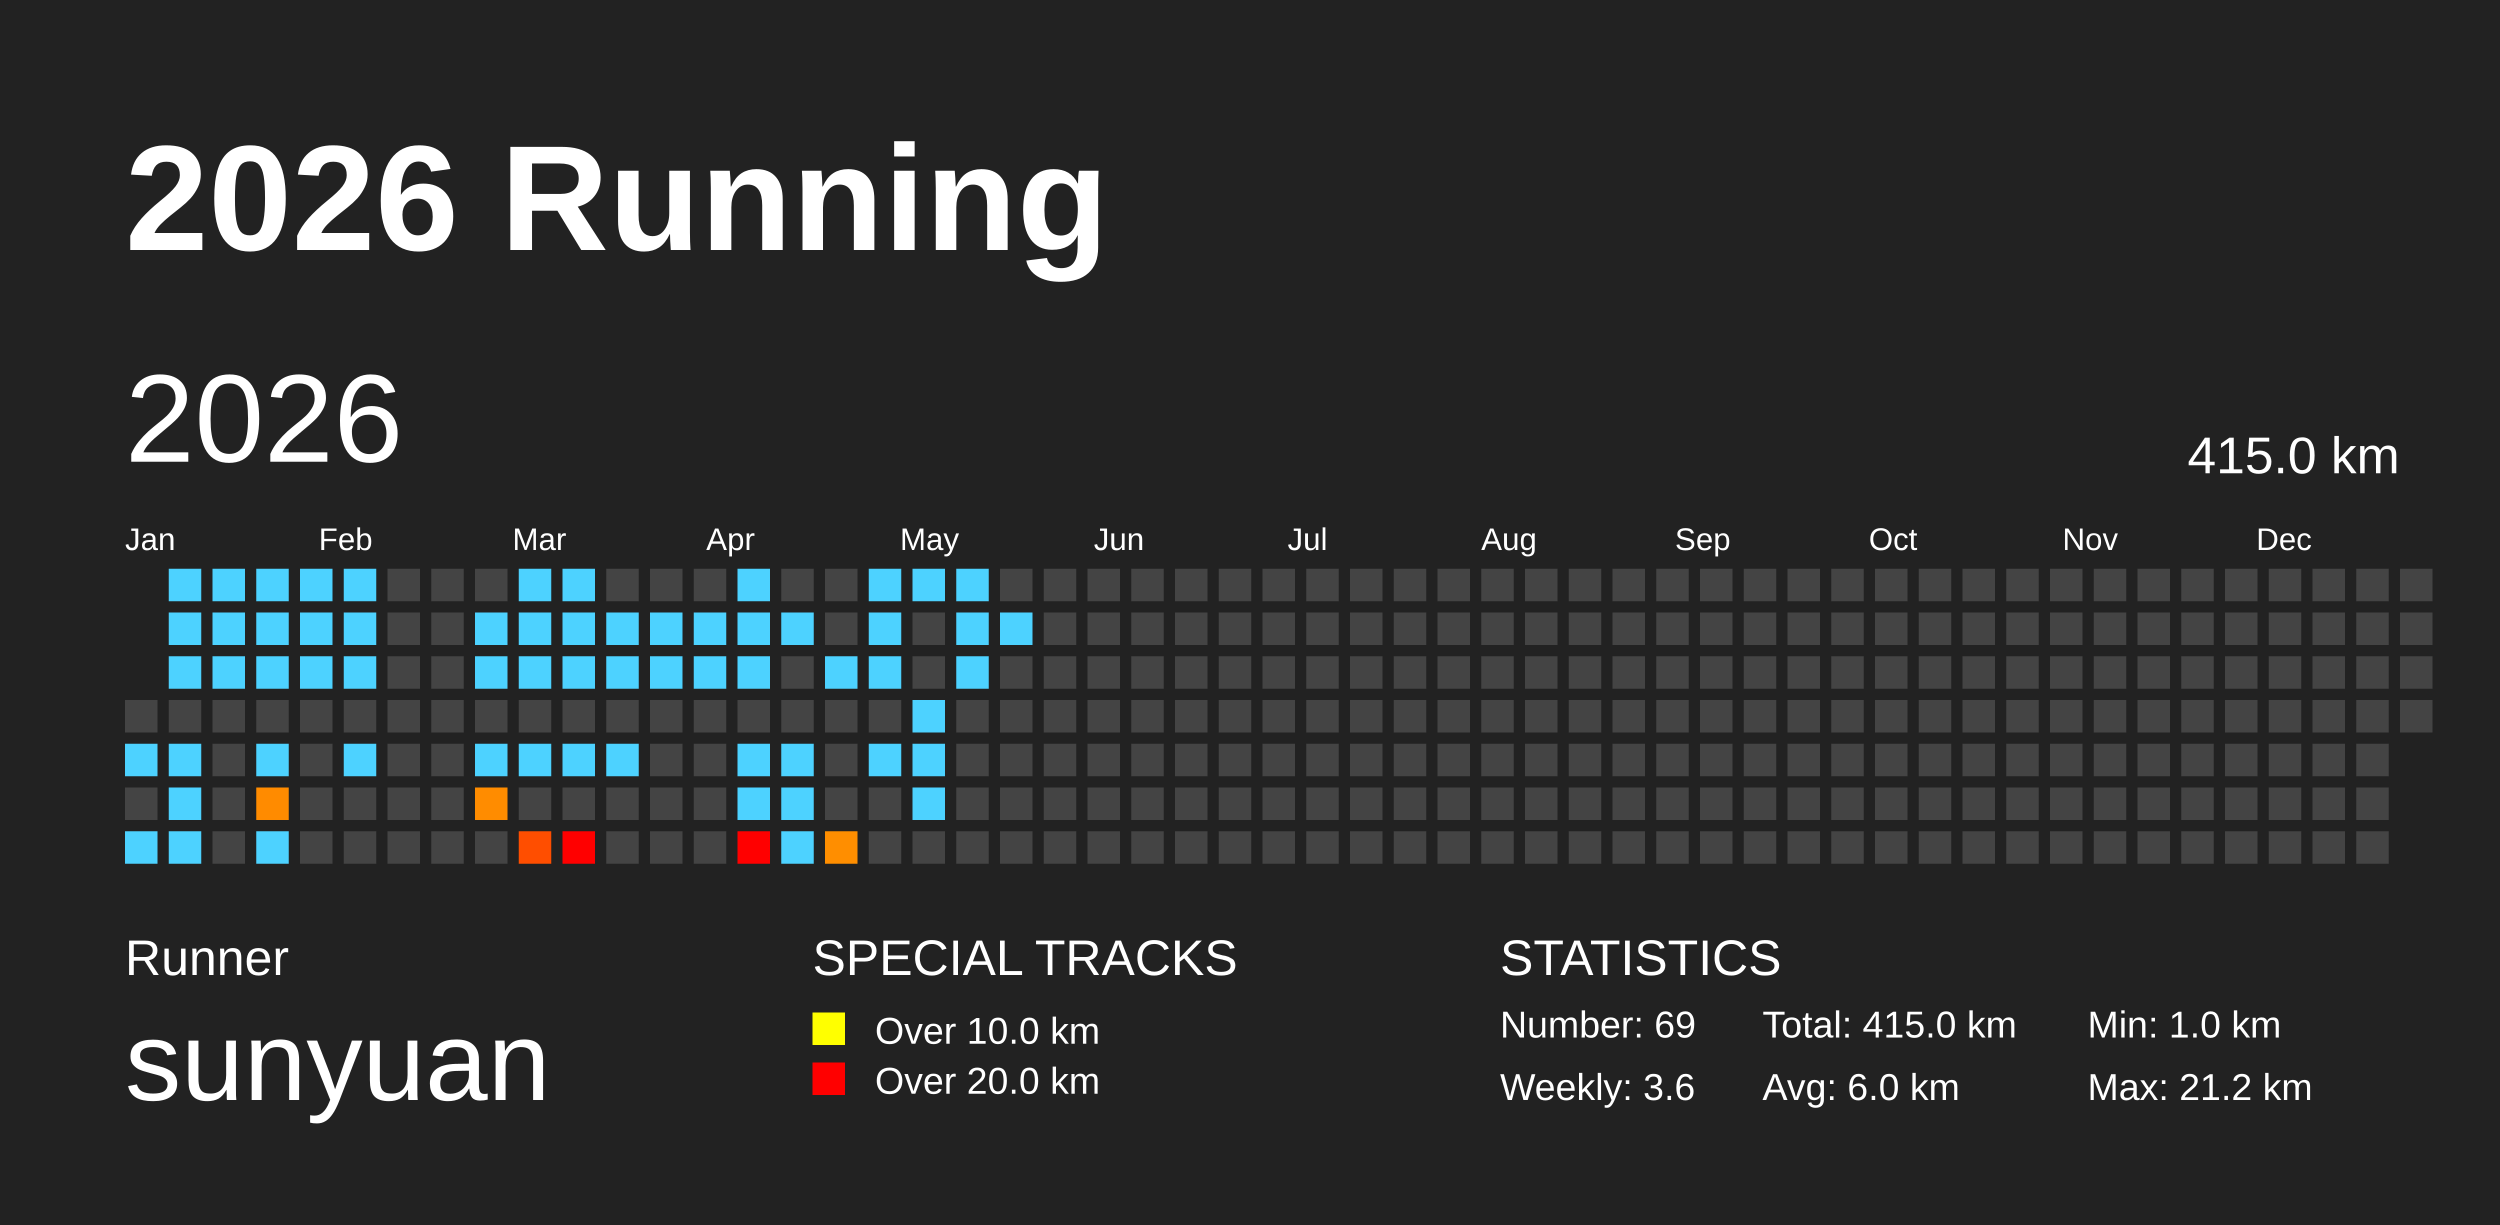
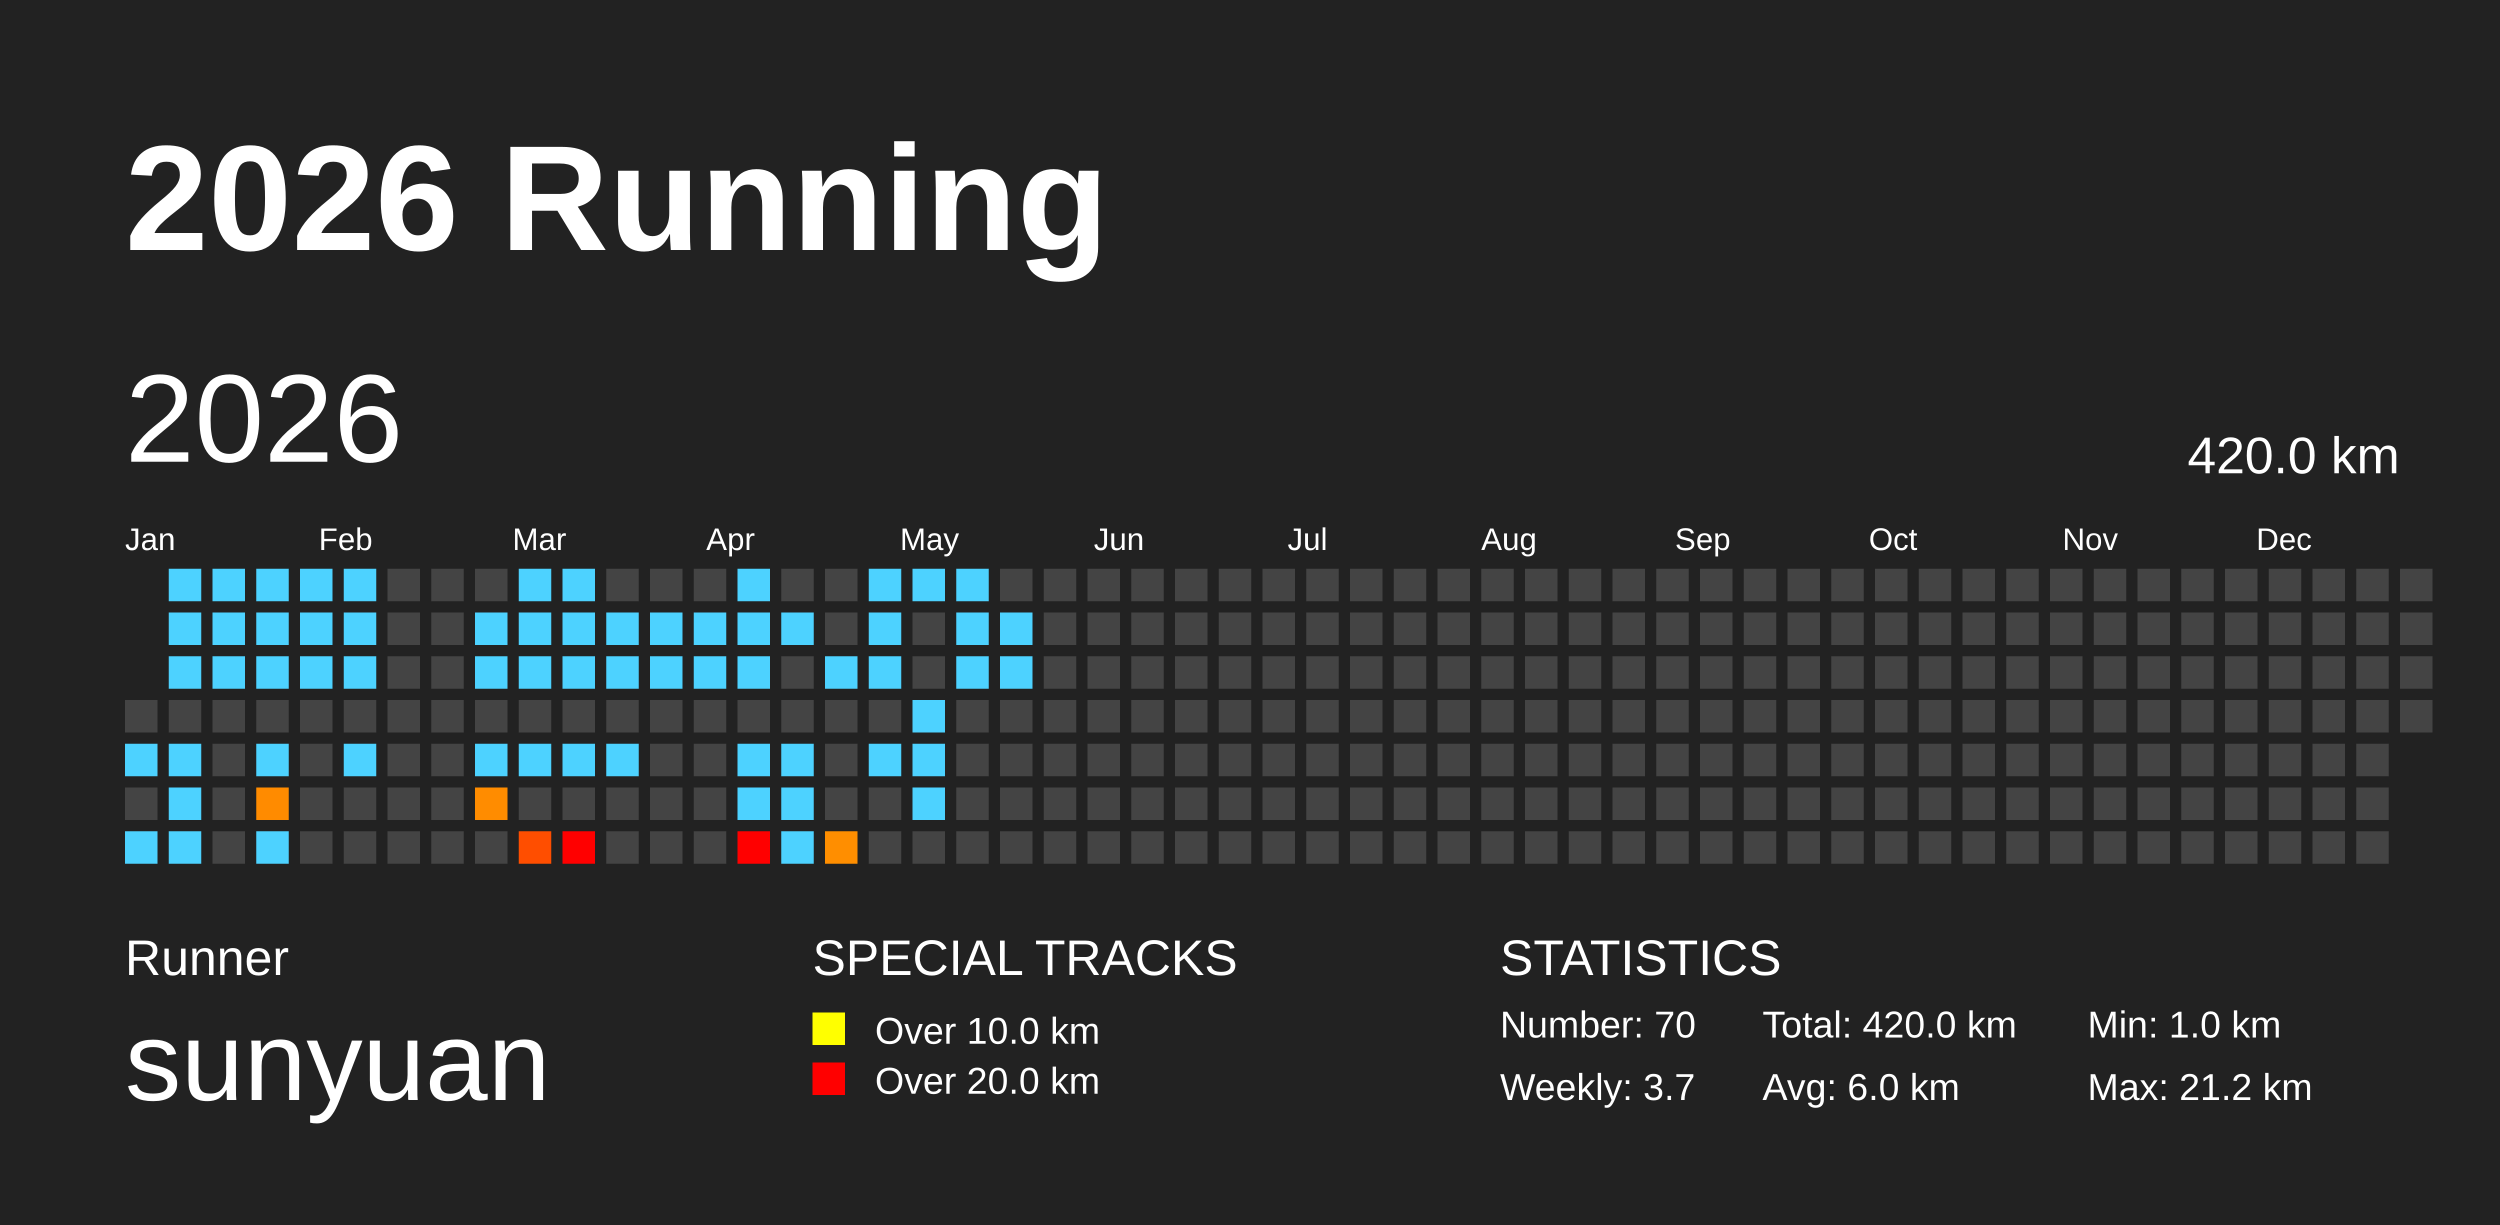
<svg xmlns="http://www.w3.org/2000/svg" baseProfile="full" height="98mm" version="1.1" viewBox="0,0,200,98" width="200mm">
  <defs />
  <rect fill="#222222" height="98" width="200" x="0" y="0" />
  <text fill="#FFFFFF" style="font-size:12px; font-family:Arial; font-weight:bold;" x="10" y="20">2026 Running</text>
  <text fill="#FFFFFF" style="font-size:4px; font-family:Arial" x="10" y="78">Runner</text>
  <text fill="#FFFFFF" style="font-size:9px; font-family:Arial" x="10" y="88">sunyuan</text>
  <text fill="#FFFFFF" style="font-size:4px; font-family:Arial" x="65" y="78">SPECIAL TRACKS</text>
  <rect fill="yellow" height="2.6" width="2.6" x="65" y="81" />
  <text fill="#FFFFFF" style="font-size:3px; font-family:Arial" x="70" y="83.5">Over 10.0 km</text>
  <rect fill="red" height="2.6" width="2.6" x="65" y="85" />
  <text fill="#FFFFFF" style="font-size:3px; font-family:Arial" x="70" y="87.5">Over 20.0 km</text>
  <text fill="#FFFFFF" style="font-size:4px; font-family:Arial" x="120" y="78">STATISTICS</text>
-   <text fill="#FFFFFF" style="font-size:3px; font-family:Arial" x="120" y="83">Number: 69</text>
-   <text fill="#FFFFFF" style="font-size:3px; font-family:Arial" x="120" y="88">Weekly: 3.6</text>
-   <text fill="#FFFFFF" style="font-size:3px; font-family:Arial" x="141" y="83">Total: 415.0 km</text>
+   <text fill="#FFFFFF" style="font-size:3px; font-family:Arial" x="120" y="83">Number: 70</text>
+   <text fill="#FFFFFF" style="font-size:3px; font-family:Arial" x="120" y="88">Weekly: 3.7</text>
+   <text fill="#FFFFFF" style="font-size:3px; font-family:Arial" x="141" y="83">Total: 420.0 km</text>
  <text fill="#FFFFFF" style="font-size:3px; font-family:Arial" x="141" y="88">Avg: 6.0 km</text>
  <text fill="#FFFFFF" style="font-size:3px; font-family:Arial" x="167" y="83">Min: 1.0 km</text>
  <text fill="#FFFFFF" style="font-size:3px; font-family:Arial" x="167" y="88">Max: 21.2 km</text>
  <text dominant-baseline="hanging" fill="#FFFFFF" style="font-size:10.0px; font-family:Arial;" x="10" y="30">2026</text>
-   <text dominant-baseline="hanging" fill="#FFFFFF" style="font-size:4.125px; font-family:Arial;" x="175" y="35">415.0 km</text>
+   <text dominant-baseline="hanging" fill="#FFFFFF" style="font-size:4.125px; font-family:Arial;" x="175" y="35">420.0 km</text>
  <text fill="#FFFFFF" style="font-size:2.5px; font-family:Arial" x="10.0" y="44">Jan</text>
  <text fill="#FFFFFF" style="font-size:2.5px; font-family:Arial" x="25.5" y="44">Feb</text>
  <text fill="#FFFFFF" style="font-size:2.5px; font-family:Arial" x="41.0" y="44">Mar</text>
  <text fill="#FFFFFF" style="font-size:2.5px; font-family:Arial" x="56.5" y="44">Apr</text>
  <text fill="#FFFFFF" style="font-size:2.5px; font-family:Arial" x="72.0" y="44">May</text>
  <text fill="#FFFFFF" style="font-size:2.5px; font-family:Arial" x="87.5" y="44">Jun</text>
  <text fill="#FFFFFF" style="font-size:2.5px; font-family:Arial" x="103.0" y="44">Jul</text>
  <text fill="#FFFFFF" style="font-size:2.5px; font-family:Arial" x="118.5" y="44">Aug</text>
  <text fill="#FFFFFF" style="font-size:2.5px; font-family:Arial" x="134.0" y="44">Sep</text>
  <text fill="#FFFFFF" style="font-size:2.5px; font-family:Arial" x="149.5" y="44">Oct</text>
  <text fill="#FFFFFF" style="font-size:2.5px; font-family:Arial" x="165.0" y="44">Nov</text>
  <text fill="#FFFFFF" style="font-size:2.5px; font-family:Arial" x="180.5" y="44">Dec</text>
  <rect fill="#444444" height="2.6" width="2.6" x="10.0" y="56.0" />
  <rect fill="#4dd2ff" height="2.6" width="2.6" x="10.0" y="59.5" />
  <rect fill="#444444" height="2.6" width="2.6" x="10.0" y="63.0" />
  <rect fill="#4dd2ff" height="2.6" width="2.6" x="10.0" y="66.5" />
  <rect fill="#4dd2ff" height="2.6" width="2.6" x="13.5" y="45.5" />
  <rect fill="#4dd2ff" height="2.6" width="2.6" x="13.5" y="49.0" />
  <rect fill="#4dd2ff" height="2.6" width="2.6" x="13.5" y="52.5" />
  <rect fill="#444444" height="2.6" width="2.6" x="13.5" y="56.0" />
  <rect fill="#4dd2ff" height="2.6" width="2.6" x="13.5" y="59.5" />
  <rect fill="#4dd2ff" height="2.6" width="2.6" x="13.5" y="63.0" />
  <rect fill="#4dd2ff" height="2.6" width="2.6" x="13.5" y="66.5" />
  <rect fill="#4dd2ff" height="2.6" width="2.6" x="17.0" y="45.5" />
  <rect fill="#4dd2ff" height="2.6" width="2.6" x="17.0" y="49.0" />
  <rect fill="#4dd2ff" height="2.6" width="2.6" x="17.0" y="52.5" />
  <rect fill="#444444" height="2.6" width="2.6" x="17.0" y="56.0" />
  <rect fill="#444444" height="2.6" width="2.6" x="17.0" y="59.5" />
  <rect fill="#444444" height="2.6" width="2.6" x="17.0" y="63.0" />
  <rect fill="#444444" height="2.6" width="2.6" x="17.0" y="66.5" />
  <rect fill="#4dd2ff" height="2.6" width="2.6" x="20.5" y="45.5" />
  <rect fill="#4dd2ff" height="2.6" width="2.6" x="20.5" y="49.0" />
  <rect fill="#4dd2ff" height="2.6" width="2.6" x="20.5" y="52.5" />
  <rect fill="#444444" height="2.6" width="2.6" x="20.5" y="56.0" />
  <rect fill="#4dd2ff" height="2.6" width="2.6" x="20.5" y="59.5" />
  <rect fill="#ff8b00" height="2.6" width="2.6" x="20.5" y="63.0" />
  <rect fill="#4dd2ff" height="2.6" width="2.6" x="20.5" y="66.5" />
  <rect fill="#4dd2ff" height="2.6" width="2.6" x="24.0" y="45.5" />
  <rect fill="#4dd2ff" height="2.6" width="2.6" x="24.0" y="49.0" />
  <rect fill="#4dd2ff" height="2.6" width="2.6" x="24.0" y="52.5" />
  <rect fill="#444444" height="2.6" width="2.6" x="24.0" y="56.0" />
  <rect fill="#444444" height="2.6" width="2.6" x="24.0" y="59.5" />
  <rect fill="#444444" height="2.6" width="2.6" x="24.0" y="63.0" />
  <rect fill="#444444" height="2.6" width="2.6" x="24.0" y="66.5" />
  <rect fill="#4dd2ff" height="2.6" width="2.6" x="27.5" y="45.5" />
  <rect fill="#4dd2ff" height="2.6" width="2.6" x="27.5" y="49.0" />
  <rect fill="#4dd2ff" height="2.6" width="2.6" x="27.5" y="52.5" />
  <rect fill="#444444" height="2.6" width="2.6" x="27.5" y="56.0" />
  <rect fill="#4dd2ff" height="2.6" width="2.6" x="27.5" y="59.5" />
  <rect fill="#444444" height="2.6" width="2.6" x="27.5" y="63.0" />
  <rect fill="#444444" height="2.6" width="2.6" x="27.5" y="66.5" />
  <rect fill="#444444" height="2.6" width="2.6" x="31.0" y="45.5" />
  <rect fill="#444444" height="2.6" width="2.6" x="31.0" y="49.0" />
  <rect fill="#444444" height="2.6" width="2.6" x="31.0" y="52.5" />
  <rect fill="#444444" height="2.6" width="2.6" x="31.0" y="56.0" />
  <rect fill="#444444" height="2.6" width="2.6" x="31.0" y="59.5" />
  <rect fill="#444444" height="2.6" width="2.6" x="31.0" y="63.0" />
  <rect fill="#444444" height="2.6" width="2.6" x="31.0" y="66.5" />
  <rect fill="#444444" height="2.6" width="2.6" x="34.5" y="45.5" />
  <rect fill="#444444" height="2.6" width="2.6" x="34.5" y="49.0" />
  <rect fill="#444444" height="2.6" width="2.6" x="34.5" y="52.5" />
  <rect fill="#444444" height="2.6" width="2.6" x="34.5" y="56.0" />
  <rect fill="#444444" height="2.6" width="2.6" x="34.5" y="59.5" />
  <rect fill="#444444" height="2.6" width="2.6" x="34.5" y="63.0" />
  <rect fill="#444444" height="2.6" width="2.6" x="34.5" y="66.5" />
  <rect fill="#444444" height="2.6" width="2.6" x="38.0" y="45.5" />
  <rect fill="#4dd2ff" height="2.6" width="2.6" x="38.0" y="49.0" />
  <rect fill="#4dd2ff" height="2.6" width="2.6" x="38.0" y="52.5" />
  <rect fill="#444444" height="2.6" width="2.6" x="38.0" y="56.0" />
  <rect fill="#4dd2ff" height="2.6" width="2.6" x="38.0" y="59.5" />
  <rect fill="#ff8c00" height="2.6" width="2.6" x="38.0" y="63.0" />
  <rect fill="#444444" height="2.6" width="2.6" x="38.0" y="66.5" />
  <rect fill="#4dd2ff" height="2.6" width="2.6" x="41.5" y="45.5" />
  <rect fill="#4dd2ff" height="2.6" width="2.6" x="41.5" y="49.0" />
  <rect fill="#4dd2ff" height="2.6" width="2.6" x="41.5" y="52.5" />
  <rect fill="#444444" height="2.6" width="2.6" x="41.5" y="56.0" />
  <rect fill="#4dd2ff" height="2.6" width="2.6" x="41.5" y="59.5" />
  <rect fill="#444444" height="2.6" width="2.6" x="41.5" y="63.0" />
  <rect fill="#ff4e00" height="2.6" width="2.6" x="41.5" y="66.5" />
  <rect fill="#4dd2ff" height="2.6" width="2.6" x="45.0" y="45.5" />
  <rect fill="#4dd2ff" height="2.6" width="2.6" x="45.0" y="49.0" />
  <rect fill="#4dd2ff" height="2.6" width="2.6" x="45.0" y="52.5" />
  <rect fill="#444444" height="2.6" width="2.6" x="45.0" y="56.0" />
  <rect fill="#4dd2ff" height="2.6" width="2.6" x="45.0" y="59.5" />
  <rect fill="#444444" height="2.6" width="2.6" x="45.0" y="63.0" />
  <rect fill="red" height="2.6" width="2.6" x="45.0" y="66.5" />
  <rect fill="#444444" height="2.6" width="2.6" x="48.5" y="45.5" />
  <rect fill="#4dd2ff" height="2.6" width="2.6" x="48.5" y="49.0" />
  <rect fill="#4dd2ff" height="2.6" width="2.6" x="48.5" y="52.5" />
  <rect fill="#444444" height="2.6" width="2.6" x="48.5" y="56.0" />
  <rect fill="#4dd2ff" height="2.6" width="2.6" x="48.5" y="59.5" />
  <rect fill="#444444" height="2.6" width="2.6" x="48.5" y="63.0" />
  <rect fill="#444444" height="2.6" width="2.6" x="48.5" y="66.5" />
  <rect fill="#444444" height="2.6" width="2.6" x="52.0" y="45.5" />
  <rect fill="#4dd2ff" height="2.6" width="2.6" x="52.0" y="49.0" />
  <rect fill="#4dd2ff" height="2.6" width="2.6" x="52.0" y="52.5" />
  <rect fill="#444444" height="2.6" width="2.6" x="52.0" y="56.0" />
  <rect fill="#444444" height="2.6" width="2.6" x="52.0" y="59.5" />
  <rect fill="#444444" height="2.6" width="2.6" x="52.0" y="63.0" />
  <rect fill="#444444" height="2.6" width="2.6" x="52.0" y="66.5" />
  <rect fill="#444444" height="2.6" width="2.6" x="55.5" y="45.5" />
  <rect fill="#4dd2ff" height="2.6" width="2.6" x="55.5" y="49.0" />
  <rect fill="#4dd2ff" height="2.6" width="2.6" x="55.5" y="52.5" />
  <rect fill="#444444" height="2.6" width="2.6" x="55.5" y="56.0" />
  <rect fill="#444444" height="2.6" width="2.6" x="55.5" y="59.5" />
  <rect fill="#444444" height="2.6" width="2.6" x="55.5" y="63.0" />
  <rect fill="#444444" height="2.6" width="2.6" x="55.5" y="66.5" />
  <rect fill="#4dd2ff" height="2.6" width="2.6" x="59.0" y="45.5" />
  <rect fill="#4dd2ff" height="2.6" width="2.6" x="59.0" y="49.0" />
  <rect fill="#4dd2ff" height="2.6" width="2.6" x="59.0" y="52.5" />
  <rect fill="#444444" height="2.6" width="2.6" x="59.0" y="56.0" />
  <rect fill="#4dd2ff" height="2.6" width="2.6" x="59.0" y="59.5" />
  <rect fill="#4dd2ff" height="2.6" width="2.6" x="59.0" y="63.0" />
  <rect fill="red" height="2.6" width="2.6" x="59.0" y="66.5" />
  <rect fill="#444444" height="2.6" width="2.6" x="62.5" y="45.5" />
  <rect fill="#4dd2ff" height="2.6" width="2.6" x="62.5" y="49.0" />
  <rect fill="#444444" height="2.6" width="2.6" x="62.5" y="52.5" />
  <rect fill="#444444" height="2.6" width="2.6" x="62.5" y="56.0" />
  <rect fill="#4dd2ff" height="2.6" width="2.6" x="62.5" y="59.5" />
  <rect fill="#4dd2ff" height="2.6" width="2.6" x="62.5" y="63.0" />
  <rect fill="#4dd2ff" height="2.6" width="2.6" x="62.5" y="66.5" />
  <rect fill="#444444" height="2.6" width="2.6" x="66.0" y="45.5" />
  <rect fill="#444444" height="2.6" width="2.6" x="66.0" y="49.0" />
  <rect fill="#4dd2ff" height="2.6" width="2.6" x="66.0" y="52.5" />
  <rect fill="#444444" height="2.6" width="2.6" x="66.0" y="56.0" />
  <rect fill="#444444" height="2.6" width="2.6" x="66.0" y="59.5" />
  <rect fill="#444444" height="2.6" width="2.6" x="66.0" y="63.0" />
  <rect fill="#ff8e00" height="2.6" width="2.6" x="66.0" y="66.5" />
  <rect fill="#4dd2ff" height="2.6" width="2.6" x="69.5" y="45.5" />
  <rect fill="#4dd2ff" height="2.6" width="2.6" x="69.5" y="49.0" />
  <rect fill="#4dd2ff" height="2.6" width="2.6" x="69.5" y="52.5" />
  <rect fill="#444444" height="2.6" width="2.6" x="69.5" y="56.0" />
  <rect fill="#4dd2ff" height="2.6" width="2.6" x="69.5" y="59.5" />
  <rect fill="#444444" height="2.6" width="2.6" x="69.5" y="63.0" />
  <rect fill="#444444" height="2.6" width="2.6" x="69.5" y="66.5" />
  <rect fill="#4dd2ff" height="2.6" width="2.6" x="73.0" y="45.5" />
  <rect fill="#444444" height="2.6" width="2.6" x="73.0" y="49.0" />
  <rect fill="#444444" height="2.6" width="2.6" x="73.0" y="52.5" />
  <rect fill="#4dd2ff" height="2.6" width="2.6" x="73.0" y="56.0" />
  <rect fill="#4dd2ff" height="2.6" width="2.6" x="73.0" y="59.5" />
  <rect fill="#4dd2ff" height="2.6" width="2.6" x="73.0" y="63.0" />
  <rect fill="#444444" height="2.6" width="2.6" x="73.0" y="66.5" />
  <rect fill="#4dd2ff" height="2.6" width="2.6" x="76.5" y="45.5" />
  <rect fill="#4dd2ff" height="2.6" width="2.6" x="76.5" y="49.0" />
  <rect fill="#4dd2ff" height="2.6" width="2.6" x="76.5" y="52.5" />
  <rect fill="#444444" height="2.6" width="2.6" x="76.5" y="56.0" />
  <rect fill="#444444" height="2.6" width="2.6" x="76.5" y="59.5" />
  <rect fill="#444444" height="2.6" width="2.6" x="76.5" y="63.0" />
  <rect fill="#444444" height="2.6" width="2.6" x="76.5" y="66.5" />
  <rect fill="#444444" height="2.6" width="2.6" x="80.0" y="45.5" />
  <rect fill="#4dd2ff" height="2.6" width="2.6" x="80.0" y="49.0" />
-   <rect fill="#444444" height="2.6" width="2.6" x="80.0" y="52.5" />
+   <rect fill="#4dd2ff" height="2.6" width="2.6" x="80.0" y="52.5" />
  <rect fill="#444444" height="2.6" width="2.6" x="80.0" y="56.0" />
  <rect fill="#444444" height="2.6" width="2.6" x="80.0" y="59.5" />
  <rect fill="#444444" height="2.6" width="2.6" x="80.0" y="63.0" />
  <rect fill="#444444" height="2.6" width="2.6" x="80.0" y="66.5" />
  <rect fill="#444444" height="2.6" width="2.6" x="83.5" y="45.5" />
  <rect fill="#444444" height="2.6" width="2.6" x="83.5" y="49.0" />
  <rect fill="#444444" height="2.6" width="2.6" x="83.5" y="52.5" />
  <rect fill="#444444" height="2.6" width="2.6" x="83.5" y="56.0" />
  <rect fill="#444444" height="2.6" width="2.6" x="83.5" y="59.5" />
  <rect fill="#444444" height="2.6" width="2.6" x="83.5" y="63.0" />
  <rect fill="#444444" height="2.6" width="2.6" x="83.5" y="66.5" />
  <rect fill="#444444" height="2.6" width="2.6" x="87.0" y="45.5" />
  <rect fill="#444444" height="2.6" width="2.6" x="87.0" y="49.0" />
  <rect fill="#444444" height="2.6" width="2.6" x="87.0" y="52.5" />
  <rect fill="#444444" height="2.6" width="2.6" x="87.0" y="56.0" />
  <rect fill="#444444" height="2.6" width="2.6" x="87.0" y="59.5" />
  <rect fill="#444444" height="2.6" width="2.6" x="87.0" y="63.0" />
  <rect fill="#444444" height="2.6" width="2.6" x="87.0" y="66.5" />
  <rect fill="#444444" height="2.6" width="2.6" x="90.5" y="45.5" />
  <rect fill="#444444" height="2.6" width="2.6" x="90.5" y="49.0" />
  <rect fill="#444444" height="2.6" width="2.6" x="90.5" y="52.5" />
  <rect fill="#444444" height="2.6" width="2.6" x="90.5" y="56.0" />
  <rect fill="#444444" height="2.6" width="2.6" x="90.5" y="59.5" />
  <rect fill="#444444" height="2.6" width="2.6" x="90.5" y="63.0" />
  <rect fill="#444444" height="2.6" width="2.6" x="90.5" y="66.5" />
  <rect fill="#444444" height="2.6" width="2.6" x="94.0" y="45.5" />
  <rect fill="#444444" height="2.6" width="2.6" x="94.0" y="49.0" />
  <rect fill="#444444" height="2.6" width="2.6" x="94.0" y="52.5" />
  <rect fill="#444444" height="2.6" width="2.6" x="94.0" y="56.0" />
  <rect fill="#444444" height="2.6" width="2.6" x="94.0" y="59.5" />
  <rect fill="#444444" height="2.6" width="2.6" x="94.0" y="63.0" />
  <rect fill="#444444" height="2.6" width="2.6" x="94.0" y="66.5" />
  <rect fill="#444444" height="2.6" width="2.6" x="97.5" y="45.5" />
  <rect fill="#444444" height="2.6" width="2.6" x="97.5" y="49.0" />
  <rect fill="#444444" height="2.6" width="2.6" x="97.5" y="52.5" />
  <rect fill="#444444" height="2.6" width="2.6" x="97.5" y="56.0" />
  <rect fill="#444444" height="2.6" width="2.6" x="97.5" y="59.5" />
  <rect fill="#444444" height="2.6" width="2.6" x="97.5" y="63.0" />
  <rect fill="#444444" height="2.6" width="2.6" x="97.5" y="66.5" />
  <rect fill="#444444" height="2.6" width="2.6" x="101.0" y="45.5" />
  <rect fill="#444444" height="2.6" width="2.6" x="101.0" y="49.0" />
  <rect fill="#444444" height="2.6" width="2.6" x="101.0" y="52.5" />
  <rect fill="#444444" height="2.6" width="2.6" x="101.0" y="56.0" />
  <rect fill="#444444" height="2.6" width="2.6" x="101.0" y="59.5" />
  <rect fill="#444444" height="2.6" width="2.6" x="101.0" y="63.0" />
  <rect fill="#444444" height="2.6" width="2.6" x="101.0" y="66.5" />
  <rect fill="#444444" height="2.6" width="2.6" x="104.5" y="45.5" />
  <rect fill="#444444" height="2.6" width="2.6" x="104.5" y="49.0" />
  <rect fill="#444444" height="2.6" width="2.6" x="104.5" y="52.5" />
  <rect fill="#444444" height="2.6" width="2.6" x="104.5" y="56.0" />
  <rect fill="#444444" height="2.6" width="2.6" x="104.5" y="59.5" />
  <rect fill="#444444" height="2.6" width="2.6" x="104.5" y="63.0" />
  <rect fill="#444444" height="2.6" width="2.6" x="104.5" y="66.5" />
  <rect fill="#444444" height="2.6" width="2.6" x="108.0" y="45.5" />
  <rect fill="#444444" height="2.6" width="2.6" x="108.0" y="49.0" />
  <rect fill="#444444" height="2.6" width="2.6" x="108.0" y="52.5" />
  <rect fill="#444444" height="2.6" width="2.6" x="108.0" y="56.0" />
  <rect fill="#444444" height="2.6" width="2.6" x="108.0" y="59.5" />
  <rect fill="#444444" height="2.6" width="2.6" x="108.0" y="63.0" />
  <rect fill="#444444" height="2.6" width="2.6" x="108.0" y="66.5" />
  <rect fill="#444444" height="2.6" width="2.6" x="111.5" y="45.5" />
  <rect fill="#444444" height="2.6" width="2.6" x="111.5" y="49.0" />
  <rect fill="#444444" height="2.6" width="2.6" x="111.5" y="52.5" />
  <rect fill="#444444" height="2.6" width="2.6" x="111.5" y="56.0" />
  <rect fill="#444444" height="2.6" width="2.6" x="111.5" y="59.5" />
  <rect fill="#444444" height="2.6" width="2.6" x="111.5" y="63.0" />
  <rect fill="#444444" height="2.6" width="2.6" x="111.5" y="66.5" />
  <rect fill="#444444" height="2.6" width="2.6" x="115.0" y="45.5" />
  <rect fill="#444444" height="2.6" width="2.6" x="115.0" y="49.0" />
  <rect fill="#444444" height="2.6" width="2.6" x="115.0" y="52.5" />
  <rect fill="#444444" height="2.6" width="2.6" x="115.0" y="56.0" />
  <rect fill="#444444" height="2.6" width="2.6" x="115.0" y="59.5" />
  <rect fill="#444444" height="2.6" width="2.6" x="115.0" y="63.0" />
  <rect fill="#444444" height="2.6" width="2.6" x="115.0" y="66.5" />
  <rect fill="#444444" height="2.6" width="2.6" x="118.5" y="45.5" />
  <rect fill="#444444" height="2.6" width="2.6" x="118.5" y="49.0" />
  <rect fill="#444444" height="2.6" width="2.6" x="118.5" y="52.5" />
  <rect fill="#444444" height="2.6" width="2.6" x="118.5" y="56.0" />
  <rect fill="#444444" height="2.6" width="2.6" x="118.5" y="59.5" />
  <rect fill="#444444" height="2.6" width="2.6" x="118.5" y="63.0" />
  <rect fill="#444444" height="2.6" width="2.6" x="118.5" y="66.5" />
  <rect fill="#444444" height="2.6" width="2.6" x="122.0" y="45.5" />
  <rect fill="#444444" height="2.6" width="2.6" x="122.0" y="49.0" />
  <rect fill="#444444" height="2.6" width="2.6" x="122.0" y="52.5" />
  <rect fill="#444444" height="2.6" width="2.6" x="122.0" y="56.0" />
  <rect fill="#444444" height="2.6" width="2.6" x="122.0" y="59.5" />
  <rect fill="#444444" height="2.6" width="2.6" x="122.0" y="63.0" />
  <rect fill="#444444" height="2.6" width="2.6" x="122.0" y="66.5" />
  <rect fill="#444444" height="2.6" width="2.6" x="125.5" y="45.5" />
  <rect fill="#444444" height="2.6" width="2.6" x="125.5" y="49.0" />
  <rect fill="#444444" height="2.6" width="2.6" x="125.5" y="52.5" />
  <rect fill="#444444" height="2.6" width="2.6" x="125.5" y="56.0" />
  <rect fill="#444444" height="2.6" width="2.6" x="125.5" y="59.5" />
  <rect fill="#444444" height="2.6" width="2.6" x="125.5" y="63.0" />
  <rect fill="#444444" height="2.6" width="2.6" x="125.5" y="66.5" />
  <rect fill="#444444" height="2.6" width="2.6" x="129.0" y="45.5" />
  <rect fill="#444444" height="2.6" width="2.6" x="129.0" y="49.0" />
  <rect fill="#444444" height="2.6" width="2.6" x="129.0" y="52.5" />
  <rect fill="#444444" height="2.6" width="2.6" x="129.0" y="56.0" />
  <rect fill="#444444" height="2.6" width="2.6" x="129.0" y="59.5" />
  <rect fill="#444444" height="2.6" width="2.6" x="129.0" y="63.0" />
  <rect fill="#444444" height="2.6" width="2.6" x="129.0" y="66.5" />
  <rect fill="#444444" height="2.6" width="2.6" x="132.5" y="45.5" />
  <rect fill="#444444" height="2.6" width="2.6" x="132.5" y="49.0" />
  <rect fill="#444444" height="2.6" width="2.6" x="132.5" y="52.5" />
  <rect fill="#444444" height="2.6" width="2.6" x="132.5" y="56.0" />
  <rect fill="#444444" height="2.6" width="2.6" x="132.5" y="59.5" />
  <rect fill="#444444" height="2.6" width="2.6" x="132.5" y="63.0" />
  <rect fill="#444444" height="2.6" width="2.6" x="132.5" y="66.5" />
  <rect fill="#444444" height="2.6" width="2.6" x="136.0" y="45.5" />
  <rect fill="#444444" height="2.6" width="2.6" x="136.0" y="49.0" />
  <rect fill="#444444" height="2.6" width="2.6" x="136.0" y="52.5" />
  <rect fill="#444444" height="2.6" width="2.6" x="136.0" y="56.0" />
  <rect fill="#444444" height="2.6" width="2.6" x="136.0" y="59.5" />
  <rect fill="#444444" height="2.6" width="2.6" x="136.0" y="63.0" />
  <rect fill="#444444" height="2.6" width="2.6" x="136.0" y="66.5" />
  <rect fill="#444444" height="2.6" width="2.6" x="139.5" y="45.5" />
  <rect fill="#444444" height="2.6" width="2.6" x="139.5" y="49.0" />
  <rect fill="#444444" height="2.6" width="2.6" x="139.5" y="52.5" />
  <rect fill="#444444" height="2.6" width="2.6" x="139.5" y="56.0" />
  <rect fill="#444444" height="2.6" width="2.6" x="139.5" y="59.5" />
  <rect fill="#444444" height="2.6" width="2.6" x="139.5" y="63.0" />
  <rect fill="#444444" height="2.6" width="2.6" x="139.5" y="66.5" />
  <rect fill="#444444" height="2.6" width="2.6" x="143.0" y="45.5" />
  <rect fill="#444444" height="2.6" width="2.6" x="143.0" y="49.0" />
  <rect fill="#444444" height="2.6" width="2.6" x="143.0" y="52.5" />
  <rect fill="#444444" height="2.6" width="2.6" x="143.0" y="56.0" />
  <rect fill="#444444" height="2.6" width="2.6" x="143.0" y="59.5" />
  <rect fill="#444444" height="2.6" width="2.6" x="143.0" y="63.0" />
  <rect fill="#444444" height="2.6" width="2.6" x="143.0" y="66.5" />
  <rect fill="#444444" height="2.6" width="2.6" x="146.5" y="45.5" />
  <rect fill="#444444" height="2.6" width="2.6" x="146.5" y="49.0" />
  <rect fill="#444444" height="2.6" width="2.6" x="146.5" y="52.5" />
  <rect fill="#444444" height="2.6" width="2.6" x="146.5" y="56.0" />
  <rect fill="#444444" height="2.6" width="2.6" x="146.5" y="59.5" />
  <rect fill="#444444" height="2.6" width="2.6" x="146.5" y="63.0" />
  <rect fill="#444444" height="2.6" width="2.6" x="146.5" y="66.5" />
  <rect fill="#444444" height="2.6" width="2.6" x="150.0" y="45.5" />
  <rect fill="#444444" height="2.6" width="2.6" x="150.0" y="49.0" />
  <rect fill="#444444" height="2.6" width="2.6" x="150.0" y="52.5" />
  <rect fill="#444444" height="2.6" width="2.6" x="150.0" y="56.0" />
  <rect fill="#444444" height="2.6" width="2.6" x="150.0" y="59.5" />
  <rect fill="#444444" height="2.6" width="2.6" x="150.0" y="63.0" />
  <rect fill="#444444" height="2.6" width="2.6" x="150.0" y="66.5" />
  <rect fill="#444444" height="2.6" width="2.6" x="153.5" y="45.5" />
  <rect fill="#444444" height="2.6" width="2.6" x="153.5" y="49.0" />
  <rect fill="#444444" height="2.6" width="2.6" x="153.5" y="52.5" />
  <rect fill="#444444" height="2.6" width="2.6" x="153.5" y="56.0" />
  <rect fill="#444444" height="2.6" width="2.6" x="153.5" y="59.5" />
  <rect fill="#444444" height="2.6" width="2.6" x="153.5" y="63.0" />
  <rect fill="#444444" height="2.6" width="2.6" x="153.5" y="66.5" />
  <rect fill="#444444" height="2.6" width="2.6" x="157.0" y="45.5" />
  <rect fill="#444444" height="2.6" width="2.6" x="157.0" y="49.0" />
  <rect fill="#444444" height="2.6" width="2.6" x="157.0" y="52.5" />
  <rect fill="#444444" height="2.6" width="2.6" x="157.0" y="56.0" />
  <rect fill="#444444" height="2.6" width="2.6" x="157.0" y="59.5" />
  <rect fill="#444444" height="2.6" width="2.6" x="157.0" y="63.0" />
  <rect fill="#444444" height="2.6" width="2.6" x="157.0" y="66.5" />
  <rect fill="#444444" height="2.6" width="2.6" x="160.5" y="45.5" />
  <rect fill="#444444" height="2.6" width="2.6" x="160.5" y="49.0" />
  <rect fill="#444444" height="2.6" width="2.6" x="160.5" y="52.5" />
  <rect fill="#444444" height="2.6" width="2.6" x="160.5" y="56.0" />
  <rect fill="#444444" height="2.6" width="2.6" x="160.5" y="59.5" />
  <rect fill="#444444" height="2.6" width="2.6" x="160.5" y="63.0" />
  <rect fill="#444444" height="2.6" width="2.6" x="160.5" y="66.5" />
  <rect fill="#444444" height="2.6" width="2.6" x="164.0" y="45.5" />
  <rect fill="#444444" height="2.6" width="2.6" x="164.0" y="49.0" />
  <rect fill="#444444" height="2.6" width="2.6" x="164.0" y="52.5" />
  <rect fill="#444444" height="2.6" width="2.6" x="164.0" y="56.0" />
  <rect fill="#444444" height="2.6" width="2.6" x="164.0" y="59.5" />
  <rect fill="#444444" height="2.6" width="2.6" x="164.0" y="63.0" />
  <rect fill="#444444" height="2.6" width="2.6" x="164.0" y="66.5" />
  <rect fill="#444444" height="2.6" width="2.6" x="167.5" y="45.5" />
  <rect fill="#444444" height="2.6" width="2.6" x="167.5" y="49.0" />
  <rect fill="#444444" height="2.6" width="2.6" x="167.5" y="52.5" />
  <rect fill="#444444" height="2.6" width="2.6" x="167.5" y="56.0" />
  <rect fill="#444444" height="2.6" width="2.6" x="167.5" y="59.5" />
  <rect fill="#444444" height="2.6" width="2.6" x="167.5" y="63.0" />
  <rect fill="#444444" height="2.6" width="2.6" x="167.5" y="66.5" />
  <rect fill="#444444" height="2.6" width="2.6" x="171.0" y="45.5" />
  <rect fill="#444444" height="2.6" width="2.6" x="171.0" y="49.0" />
  <rect fill="#444444" height="2.6" width="2.6" x="171.0" y="52.5" />
  <rect fill="#444444" height="2.6" width="2.6" x="171.0" y="56.0" />
  <rect fill="#444444" height="2.6" width="2.6" x="171.0" y="59.5" />
  <rect fill="#444444" height="2.6" width="2.6" x="171.0" y="63.0" />
  <rect fill="#444444" height="2.6" width="2.6" x="171.0" y="66.5" />
  <rect fill="#444444" height="2.6" width="2.6" x="174.5" y="45.5" />
  <rect fill="#444444" height="2.6" width="2.6" x="174.5" y="49.0" />
  <rect fill="#444444" height="2.6" width="2.6" x="174.5" y="52.5" />
  <rect fill="#444444" height="2.6" width="2.6" x="174.5" y="56.0" />
  <rect fill="#444444" height="2.6" width="2.6" x="174.5" y="59.5" />
  <rect fill="#444444" height="2.6" width="2.6" x="174.5" y="63.0" />
  <rect fill="#444444" height="2.6" width="2.6" x="174.5" y="66.5" />
  <rect fill="#444444" height="2.6" width="2.6" x="178.0" y="45.5" />
  <rect fill="#444444" height="2.6" width="2.6" x="178.0" y="49.0" />
  <rect fill="#444444" height="2.6" width="2.6" x="178.0" y="52.5" />
  <rect fill="#444444" height="2.6" width="2.6" x="178.0" y="56.0" />
  <rect fill="#444444" height="2.6" width="2.6" x="178.0" y="59.5" />
  <rect fill="#444444" height="2.6" width="2.6" x="178.0" y="63.0" />
  <rect fill="#444444" height="2.6" width="2.6" x="178.0" y="66.5" />
  <rect fill="#444444" height="2.6" width="2.6" x="181.5" y="45.5" />
  <rect fill="#444444" height="2.6" width="2.6" x="181.5" y="49.0" />
  <rect fill="#444444" height="2.6" width="2.6" x="181.5" y="52.5" />
  <rect fill="#444444" height="2.6" width="2.6" x="181.5" y="56.0" />
  <rect fill="#444444" height="2.6" width="2.6" x="181.5" y="59.5" />
  <rect fill="#444444" height="2.6" width="2.6" x="181.5" y="63.0" />
  <rect fill="#444444" height="2.6" width="2.6" x="181.5" y="66.5" />
  <rect fill="#444444" height="2.6" width="2.6" x="185.0" y="45.5" />
  <rect fill="#444444" height="2.6" width="2.6" x="185.0" y="49.0" />
  <rect fill="#444444" height="2.6" width="2.6" x="185.0" y="52.5" />
  <rect fill="#444444" height="2.6" width="2.6" x="185.0" y="56.0" />
  <rect fill="#444444" height="2.6" width="2.6" x="185.0" y="59.5" />
  <rect fill="#444444" height="2.6" width="2.6" x="185.0" y="63.0" />
  <rect fill="#444444" height="2.6" width="2.6" x="185.0" y="66.5" />
  <rect fill="#444444" height="2.6" width="2.6" x="188.5" y="45.5" />
  <rect fill="#444444" height="2.6" width="2.6" x="188.5" y="49.0" />
  <rect fill="#444444" height="2.6" width="2.6" x="188.5" y="52.5" />
  <rect fill="#444444" height="2.6" width="2.6" x="188.5" y="56.0" />
  <rect fill="#444444" height="2.6" width="2.6" x="188.5" y="59.5" />
  <rect fill="#444444" height="2.6" width="2.6" x="188.5" y="63.0" />
  <rect fill="#444444" height="2.6" width="2.6" x="188.5" y="66.5" />
  <rect fill="#444444" height="2.6" width="2.6" x="192.0" y="45.5" />
  <rect fill="#444444" height="2.6" width="2.6" x="192.0" y="49.0" />
  <rect fill="#444444" height="2.6" width="2.6" x="192.0" y="52.5" />
  <rect fill="#444444" height="2.6" width="2.6" x="192.0" y="56.0" />
</svg>
